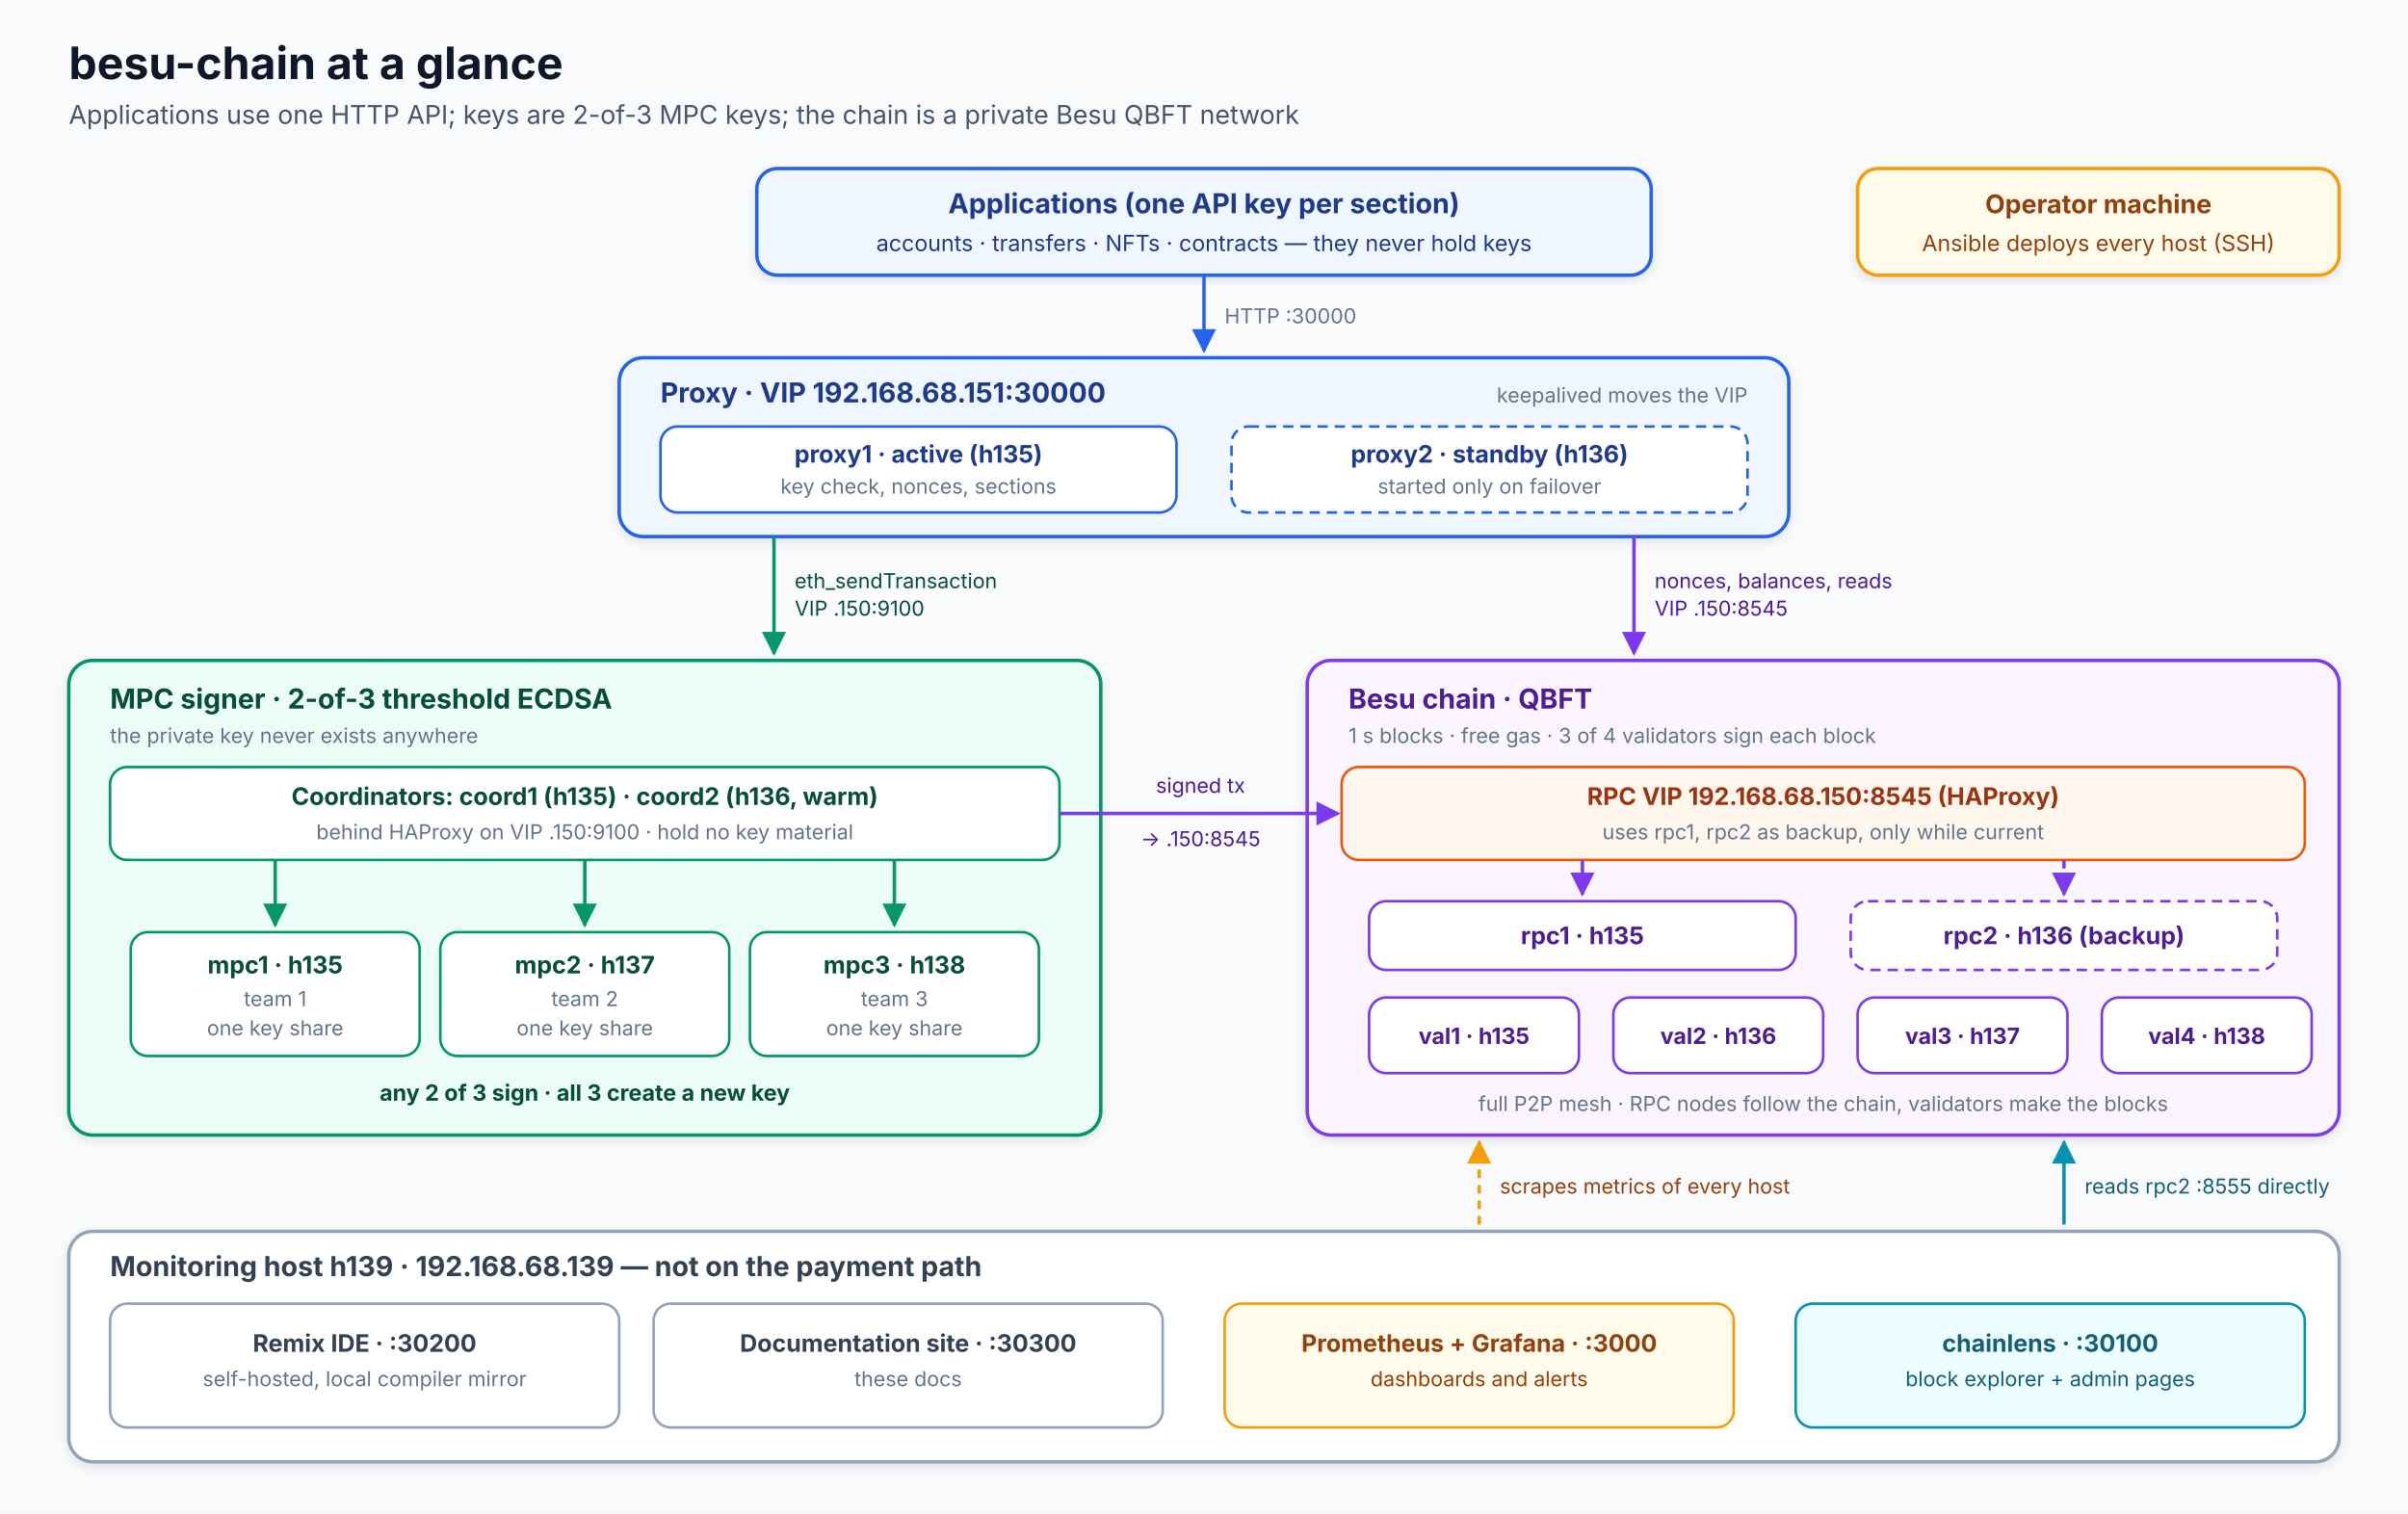
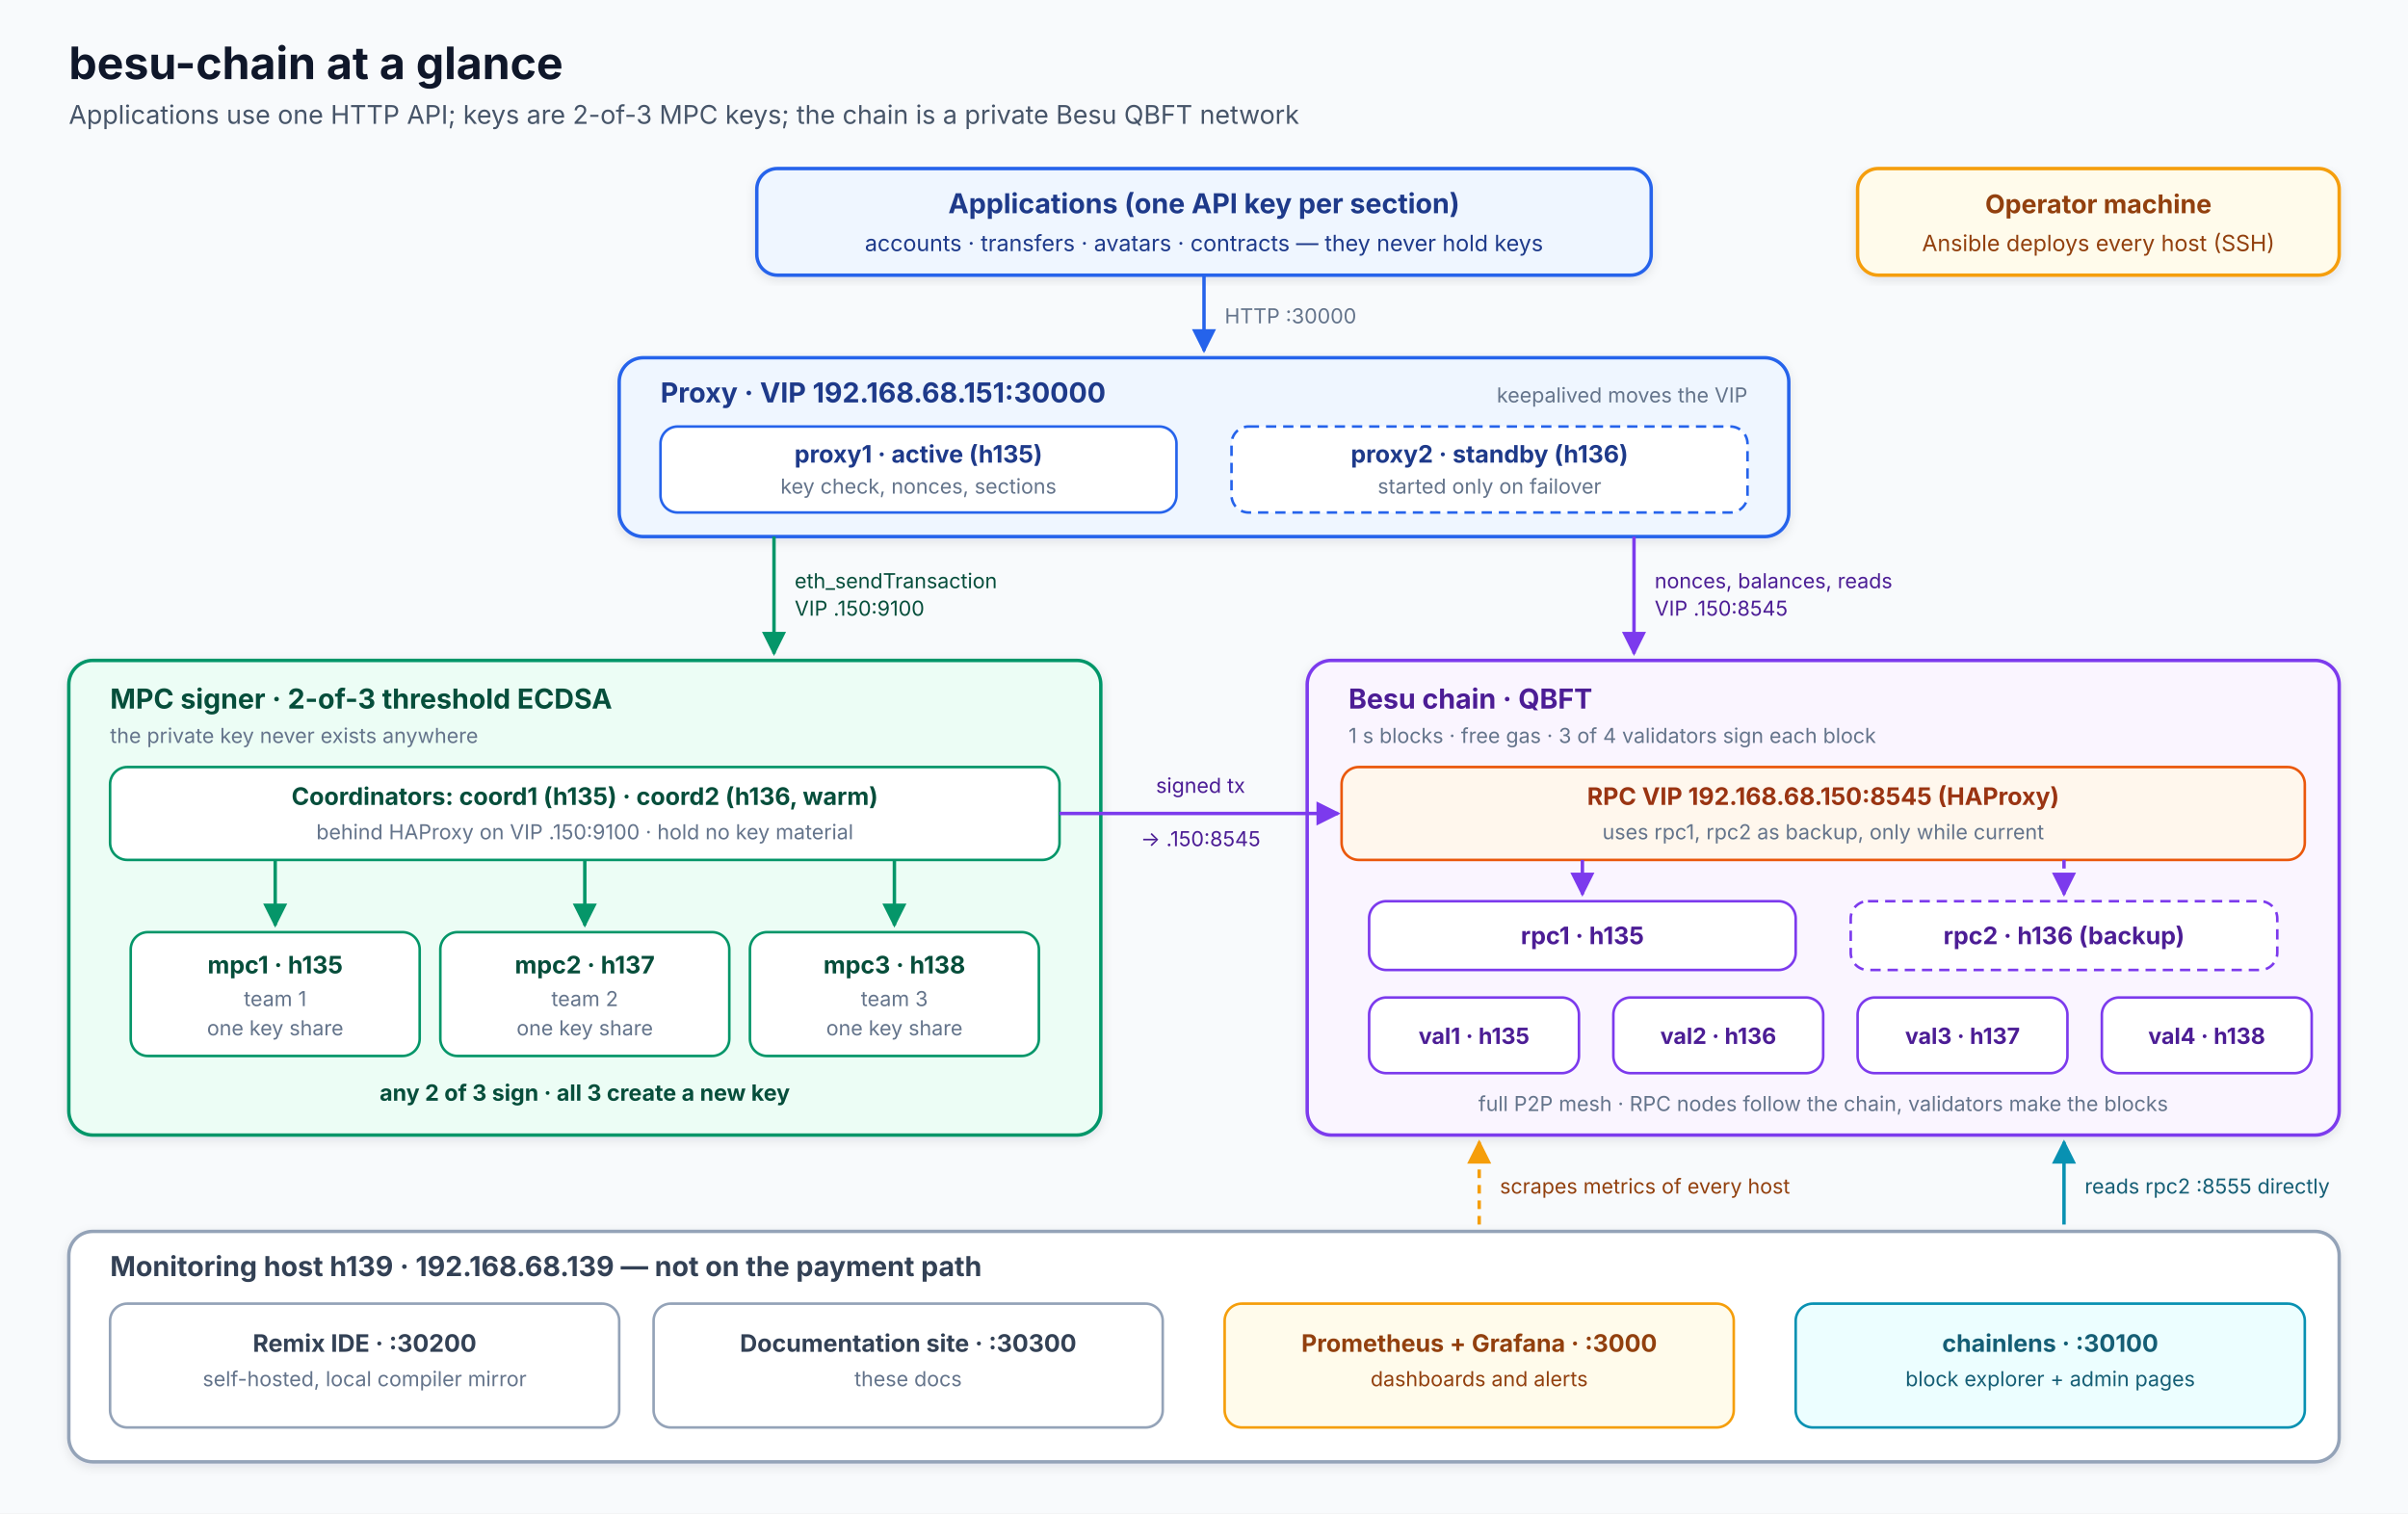
<svg xmlns="http://www.w3.org/2000/svg" width="1400" height="880" viewBox="0 0 1400 880" font-family="Inter, 'Segoe UI', Helvetica, Arial, sans-serif">
  <defs>
    <marker id="a" viewBox="0 0 10 10" refX="9" refY="5" markerWidth="7" markerHeight="7" orient="auto-start-reverse">
      <path d="M0,0 L10,5 L0,10 z" fill="#334155" />
    </marker>
    <marker id="aB" viewBox="0 0 10 10" refX="9" refY="5" markerWidth="7" markerHeight="7" orient="auto-start-reverse">
      <path d="M0,0 L10,5 L0,10 z" fill="#2563eb" />
    </marker>
    <marker id="aG" viewBox="0 0 10 10" refX="9" refY="5" markerWidth="7" markerHeight="7" orient="auto-start-reverse">
      <path d="M0,0 L10,5 L0,10 z" fill="#059669" />
    </marker>
    <marker id="aP" viewBox="0 0 10 10" refX="9" refY="5" markerWidth="7" markerHeight="7" orient="auto-start-reverse">
      <path d="M0,0 L10,5 L0,10 z" fill="#7c3aed" />
    </marker>
    <marker id="aC" viewBox="0 0 10 10" refX="9" refY="5" markerWidth="7" markerHeight="7" orient="auto-start-reverse">
      <path d="M0,0 L10,5 L0,10 z" fill="#0891b2" />
    </marker>
    <marker id="aO" viewBox="0 0 10 10" refX="9" refY="5" markerWidth="7" markerHeight="7" orient="auto-start-reverse">
      <path d="M0,0 L10,5 L0,10 z" fill="#ea580c" />
    </marker>
    <marker id="aY" viewBox="0 0 10 10" refX="9" refY="5" markerWidth="7" markerHeight="7" orient="auto-start-reverse">
      <path d="M0,0 L10,5 L0,10 z" fill="#f59e0b" />
    </marker>
    <marker id="aR" viewBox="0 0 10 10" refX="9" refY="5" markerWidth="7" markerHeight="7" orient="auto-start-reverse">
      <path d="M0,0 L10,5 L0,10 z" fill="#e11d48" />
    </marker>
    <marker id="aN" viewBox="0 0 10 10" refX="9" refY="5" markerWidth="7" markerHeight="7" orient="auto-start-reverse">
      <path d="M0,0 L10,5 L0,10 z" fill="#94a3b8" />
    </marker>
    <filter id="sh" x="-5%" y="-5%" width="110%" height="115%">
      <feDropShadow dx="0" dy="2" stdDeviation="3" flood-color="#0f172a" flood-opacity="0.10" />
    </filter>
  </defs>
  <rect width="1400" height="880" fill="#f8fafc" />
  <text x="40" y="46" font-size="26" font-weight="700" fill="#0f172a">besu-chain at a glance</text>
  <text x="40" y="72" font-size="15" fill="#475569">Applications use one HTTP API; keys are 2-of-3 MPC keys; the chain is a private Besu QBFT network</text>
  <rect x="440" y="98" width="520" height="62" rx="12" fill="#eff6ff" stroke="#2563eb" stroke-width="2" filter="url(#sh)" />
  <text x="700" y="124" font-size="16" font-weight="700" fill="#1e3a8a" text-anchor="middle">Applications (one API key per section)</text>
-   <text x="700" y="146" font-size="13" fill="#1e3a8a" text-anchor="middle">accounts · transfers · NFTs · contracts — they never hold keys</text>
+   <text x="700" y="146" font-size="13" fill="#1e3a8a" text-anchor="middle">accounts · transfers · avatars · contracts — they never hold keys</text>
  <rect x="1080" y="98" width="280" height="62" rx="12" fill="#fffbeb" stroke="#f59e0b" stroke-width="2" filter="url(#sh)" />
  <text x="1220" y="124" font-size="15" font-weight="700" fill="#92400e" text-anchor="middle">Operator machine</text>
  <text x="1220" y="146" font-size="13" fill="#92400e" text-anchor="middle">Ansible deploys every host (SSH)</text>
  <line x1="700" y1="160" x2="700" y2="204" stroke="#2563eb" stroke-width="2" marker-end="url(#aB)" />
  <text x="712" y="188" font-size="12" fill="#64748b">HTTP :30000</text>
  <rect x="360" y="208" width="680" height="104" rx="14" fill="#eff6ff" stroke="#2563eb" stroke-width="2" filter="url(#sh)" />
  <text x="384" y="234" font-size="16" font-weight="700" fill="#1e3a8a">Proxy · VIP 192.168.68.151:30000</text>
  <text x="1016" y="234" font-size="12" fill="#64748b" text-anchor="end">keepalived moves the VIP</text>
  <rect x="384" y="248" width="300" height="50" rx="10" fill="#ffffff" stroke="#2563eb" stroke-width="1.5" />
  <text x="534" y="269" font-size="14" font-weight="700" fill="#1e3a8a" text-anchor="middle">proxy1 · active (h135)</text>
  <text x="534" y="287" font-size="12" fill="#64748b" text-anchor="middle">key check, nonces, sections</text>
  <rect x="716" y="248" width="300" height="50" rx="10" fill="#ffffff" stroke="#2563eb" stroke-width="1.5" stroke-dasharray="6 4" />
  <text x="866" y="269" font-size="14" font-weight="700" fill="#1e3a8a" text-anchor="middle">proxy2 · standby (h136)</text>
  <text x="866" y="287" font-size="12" fill="#64748b" text-anchor="middle">started only on failover</text>
  <path d="M 450 312 L 450 380" fill="none" stroke="#059669" stroke-width="2" marker-end="url(#aG)" />
  <text x="462" y="342" font-size="12" fill="#064e3b">eth_sendTransaction</text>
  <text x="462" y="358" font-size="12" fill="#064e3b">VIP .150:9100</text>
  <path d="M 950 312 L 950 380" fill="none" stroke="#7c3aed" stroke-width="2" marker-end="url(#aP)" />
  <text x="962" y="342" font-size="12" fill="#4c1d95">nonces, balances, reads</text>
  <text x="962" y="358" font-size="12" fill="#4c1d95">VIP .150:8545</text>
  <rect x="40" y="384" width="600" height="276" rx="14" fill="#ecfdf5" stroke="#059669" stroke-width="2" filter="url(#sh)" />
  <text x="64" y="412" font-size="16" font-weight="700" fill="#064e3b">MPC signer · 2-of-3 threshold ECDSA</text>
  <text x="64" y="432" font-size="12" fill="#64748b">the private key never exists anywhere</text>
  <rect x="64" y="446" width="552" height="54" rx="10" fill="#ffffff" stroke="#059669" stroke-width="1.5" />
  <text x="340" y="468" font-size="14" font-weight="700" fill="#064e3b" text-anchor="middle">Coordinators: coord1 (h135) · coord2 (h136, warm)</text>
  <text x="340" y="488" font-size="12" fill="#64748b" text-anchor="middle">behind HAProxy on VIP .150:9100 · hold no key material</text>
  <line x1="160" y1="500" x2="160" y2="538" stroke="#059669" stroke-width="2" marker-end="url(#aG)" />
  <line x1="340" y1="500" x2="340" y2="538" stroke="#059669" stroke-width="2" marker-end="url(#aG)" />
  <line x1="520" y1="500" x2="520" y2="538" stroke="#059669" stroke-width="2" marker-end="url(#aG)" />
  <rect x="76" y="542" width="168" height="72" rx="10" fill="#ffffff" stroke="#059669" stroke-width="1.5" />
  <text x="160" y="566" font-size="14" font-weight="700" fill="#064e3b" text-anchor="middle">mpc1 · h135</text>
  <text x="160" y="585" font-size="12" fill="#64748b" text-anchor="middle">team 1</text>
  <text x="160" y="602" font-size="12" fill="#64748b" text-anchor="middle">one key share</text>
  <rect x="256" y="542" width="168" height="72" rx="10" fill="#ffffff" stroke="#059669" stroke-width="1.5" />
  <text x="340" y="566" font-size="14" font-weight="700" fill="#064e3b" text-anchor="middle">mpc2 · h137</text>
  <text x="340" y="585" font-size="12" fill="#64748b" text-anchor="middle">team 2</text>
  <text x="340" y="602" font-size="12" fill="#64748b" text-anchor="middle">one key share</text>
  <rect x="436" y="542" width="168" height="72" rx="10" fill="#ffffff" stroke="#059669" stroke-width="1.5" />
  <text x="520" y="566" font-size="14" font-weight="700" fill="#064e3b" text-anchor="middle">mpc3 · h138</text>
  <text x="520" y="585" font-size="12" fill="#64748b" text-anchor="middle">team 3</text>
  <text x="520" y="602" font-size="12" fill="#64748b" text-anchor="middle">one key share</text>
  <text x="340" y="640" font-size="13" font-weight="700" fill="#064e3b" text-anchor="middle">any 2 of 3 sign · all 3 create a new key</text>
  <rect x="760" y="384" width="600" height="276" rx="14" fill="#faf5ff" stroke="#7c3aed" stroke-width="2" filter="url(#sh)" />
  <text x="784" y="412" font-size="16" font-weight="700" fill="#4c1d95">Besu chain · QBFT</text>
  <text x="784" y="432" font-size="12" fill="#64748b">1 s blocks · free gas · 3 of 4 validators sign each block</text>
  <rect x="780" y="446" width="560" height="54" rx="10" fill="#fff7ed" stroke="#ea580c" stroke-width="1.5" />
  <text x="1060" y="468" font-size="14" font-weight="700" fill="#9a3412" text-anchor="middle">RPC VIP 192.168.68.150:8545 (HAProxy)</text>
  <text x="1060" y="488" font-size="12" fill="#64748b" text-anchor="middle">uses rpc1, rpc2 as backup, only while current</text>
  <line x1="920" y1="500" x2="920" y2="520" stroke="#7c3aed" stroke-width="2" marker-end="url(#aP)" />
  <line x1="1200" y1="500" x2="1200" y2="520" stroke="#7c3aed" stroke-width="2" stroke-dasharray="5 4" marker-end="url(#aP)" />
  <rect x="796" y="524" width="248" height="40" rx="10" fill="#ffffff" stroke="#7c3aed" stroke-width="1.5" />
  <text x="920" y="549" font-size="14" font-weight="700" fill="#4c1d95" text-anchor="middle">rpc1 · h135</text>
  <rect x="1076" y="524" width="248" height="40" rx="10" fill="#ffffff" stroke="#7c3aed" stroke-width="1.5" stroke-dasharray="6 4" />
  <text x="1200" y="549" font-size="14" font-weight="700" fill="#4c1d95" text-anchor="middle">rpc2 · h136 (backup)</text>
  <rect x="796" y="580" width="122" height="44" rx="10" fill="#ffffff" stroke="#7c3aed" stroke-width="1.5" />
  <text x="857" y="607" font-size="13" font-weight="700" fill="#4c1d95" text-anchor="middle">val1 · h135</text>
  <rect x="938" y="580" width="122" height="44" rx="10" fill="#ffffff" stroke="#7c3aed" stroke-width="1.5" />
  <text x="999" y="607" font-size="13" font-weight="700" fill="#4c1d95" text-anchor="middle">val2 · h136</text>
  <rect x="1080" y="580" width="122" height="44" rx="10" fill="#ffffff" stroke="#7c3aed" stroke-width="1.5" />
  <text x="1141" y="607" font-size="13" font-weight="700" fill="#4c1d95" text-anchor="middle">val3 · h137</text>
  <rect x="1222" y="580" width="122" height="44" rx="10" fill="#ffffff" stroke="#7c3aed" stroke-width="1.5" />
  <text x="1283" y="607" font-size="13" font-weight="700" fill="#4c1d95" text-anchor="middle">val4 · h138</text>
  <text x="1060" y="646" font-size="12" fill="#64748b" text-anchor="middle">full P2P mesh · RPC nodes follow the chain, validators make the blocks</text>
  <line x1="1200" y1="712" x2="1200" y2="664" stroke="#0891b2" stroke-width="2" marker-end="url(#aC)" />
  <text x="1212" y="694" font-size="12" fill="#155e75">reads rpc2 :8555 directly</text>
  <line x1="860" y1="712" x2="860" y2="664" stroke="#f59e0b" stroke-width="2" stroke-dasharray="5 4" marker-end="url(#aY)" />
  <text x="872" y="694" font-size="12" fill="#92400e">scrapes metrics of every host</text>
  <rect x="40" y="716" width="1320" height="134" rx="14" fill="#ffffff" stroke="#94a3b8" stroke-width="2" filter="url(#sh)" />
  <text x="64" y="742" font-size="16" font-weight="700" fill="#334155">Monitoring host h139 · 192.168.68.139 — not on the payment path</text>
  <rect x="64" y="758" width="296" height="72" rx="10" fill="#ffffff" stroke="#94a3b8" stroke-width="1.5" />
  <text x="212" y="786" font-size="14" font-weight="700" fill="#334155" text-anchor="middle">Remix IDE · :30200</text>
  <text x="212" y="806" font-size="12" fill="#64748b" text-anchor="middle">self-hosted, local compiler mirror</text>
  <rect x="380" y="758" width="296" height="72" rx="10" fill="#ffffff" stroke="#94a3b8" stroke-width="1.5" />
  <text x="528" y="786" font-size="14" font-weight="700" fill="#334155" text-anchor="middle">Documentation site · :30300</text>
  <text x="528" y="806" font-size="12" fill="#64748b" text-anchor="middle">these docs</text>
  <rect x="712" y="758" width="296" height="72" rx="10" fill="#fffbeb" stroke="#f59e0b" stroke-width="1.5" />
  <text x="860" y="786" font-size="14" font-weight="700" fill="#92400e" text-anchor="middle">Prometheus + Grafana · :3000</text>
  <text x="860" y="806" font-size="12" fill="#92400e" text-anchor="middle">dashboards and alerts</text>
  <rect x="1044" y="758" width="296" height="72" rx="10" fill="#ecfeff" stroke="#0891b2" stroke-width="1.5" />
  <text x="1192" y="786" font-size="14" font-weight="700" fill="#155e75" text-anchor="middle">chainlens · :30100</text>
  <text x="1192" y="806" font-size="12" fill="#155e75" text-anchor="middle">block explorer + admin pages</text>
  <line x1="616" y1="473" x2="778" y2="473" stroke="#7c3aed" stroke-width="2" marker-end="url(#aP)" />
  <text x="698" y="461" font-size="12" fill="#4c1d95" text-anchor="middle">signed tx</text>
  <text x="698" y="492" font-size="12" fill="#4c1d95" text-anchor="middle">→ .150:8545</text>
</svg>
